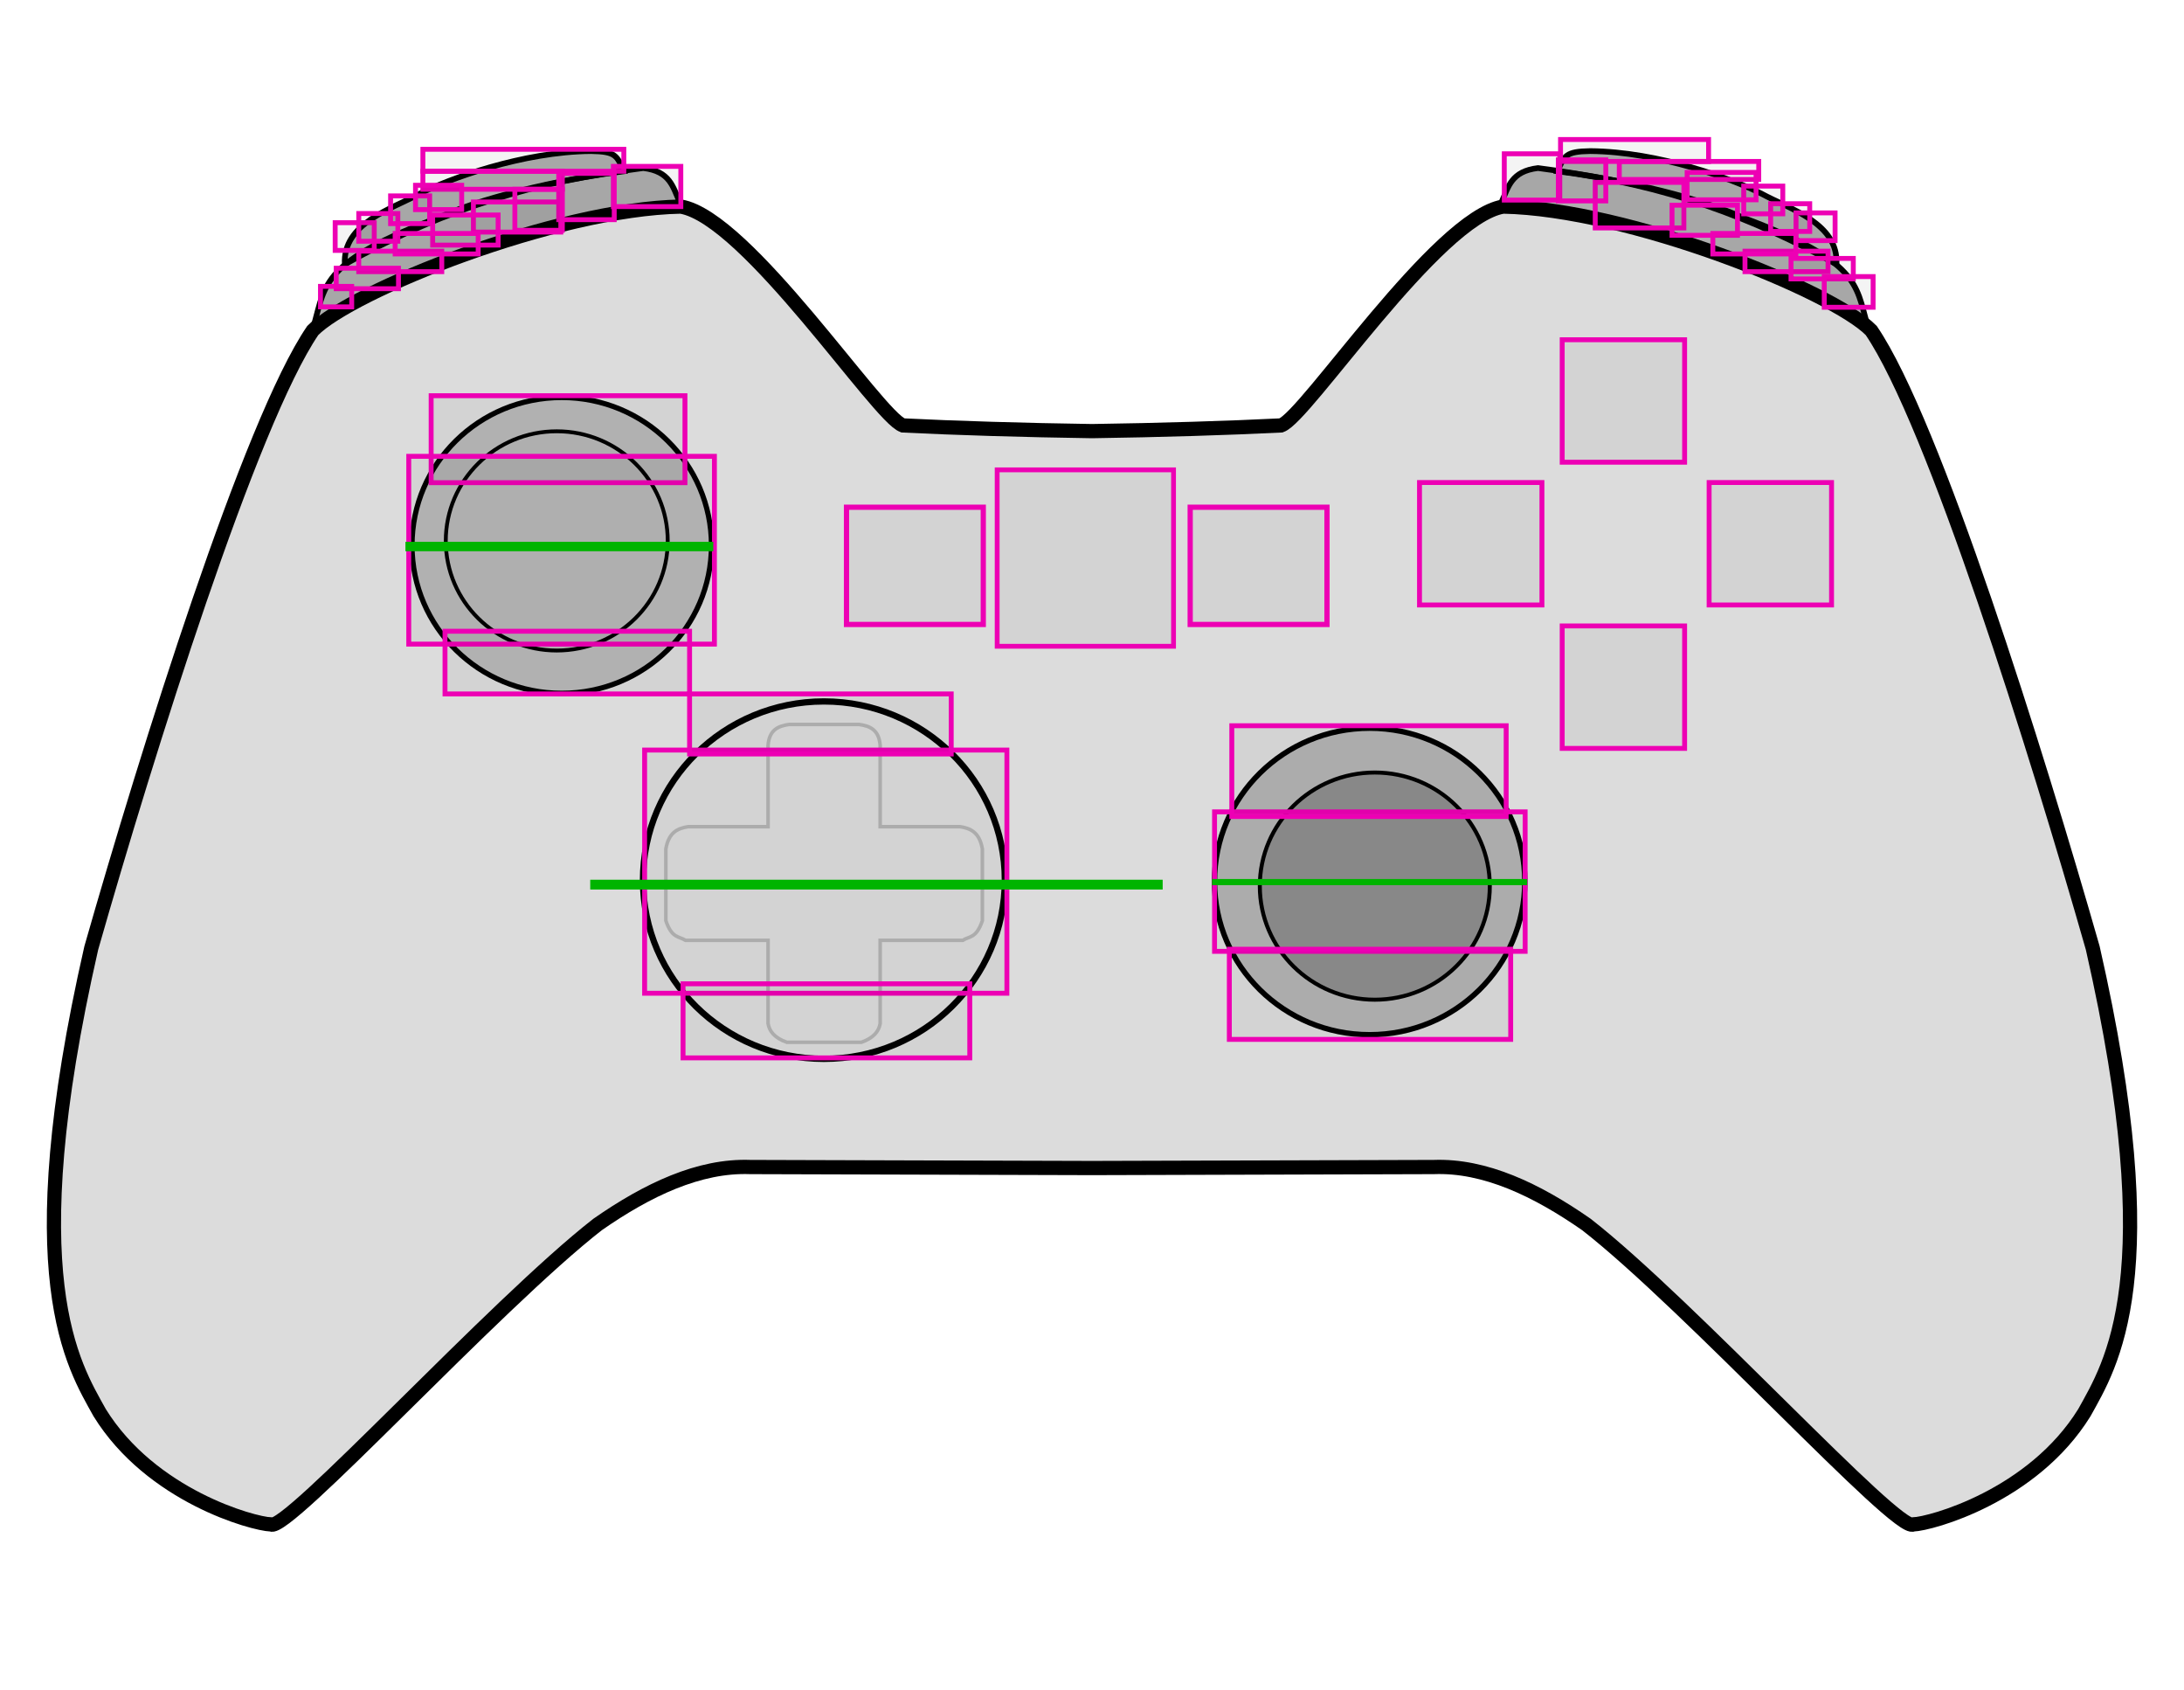
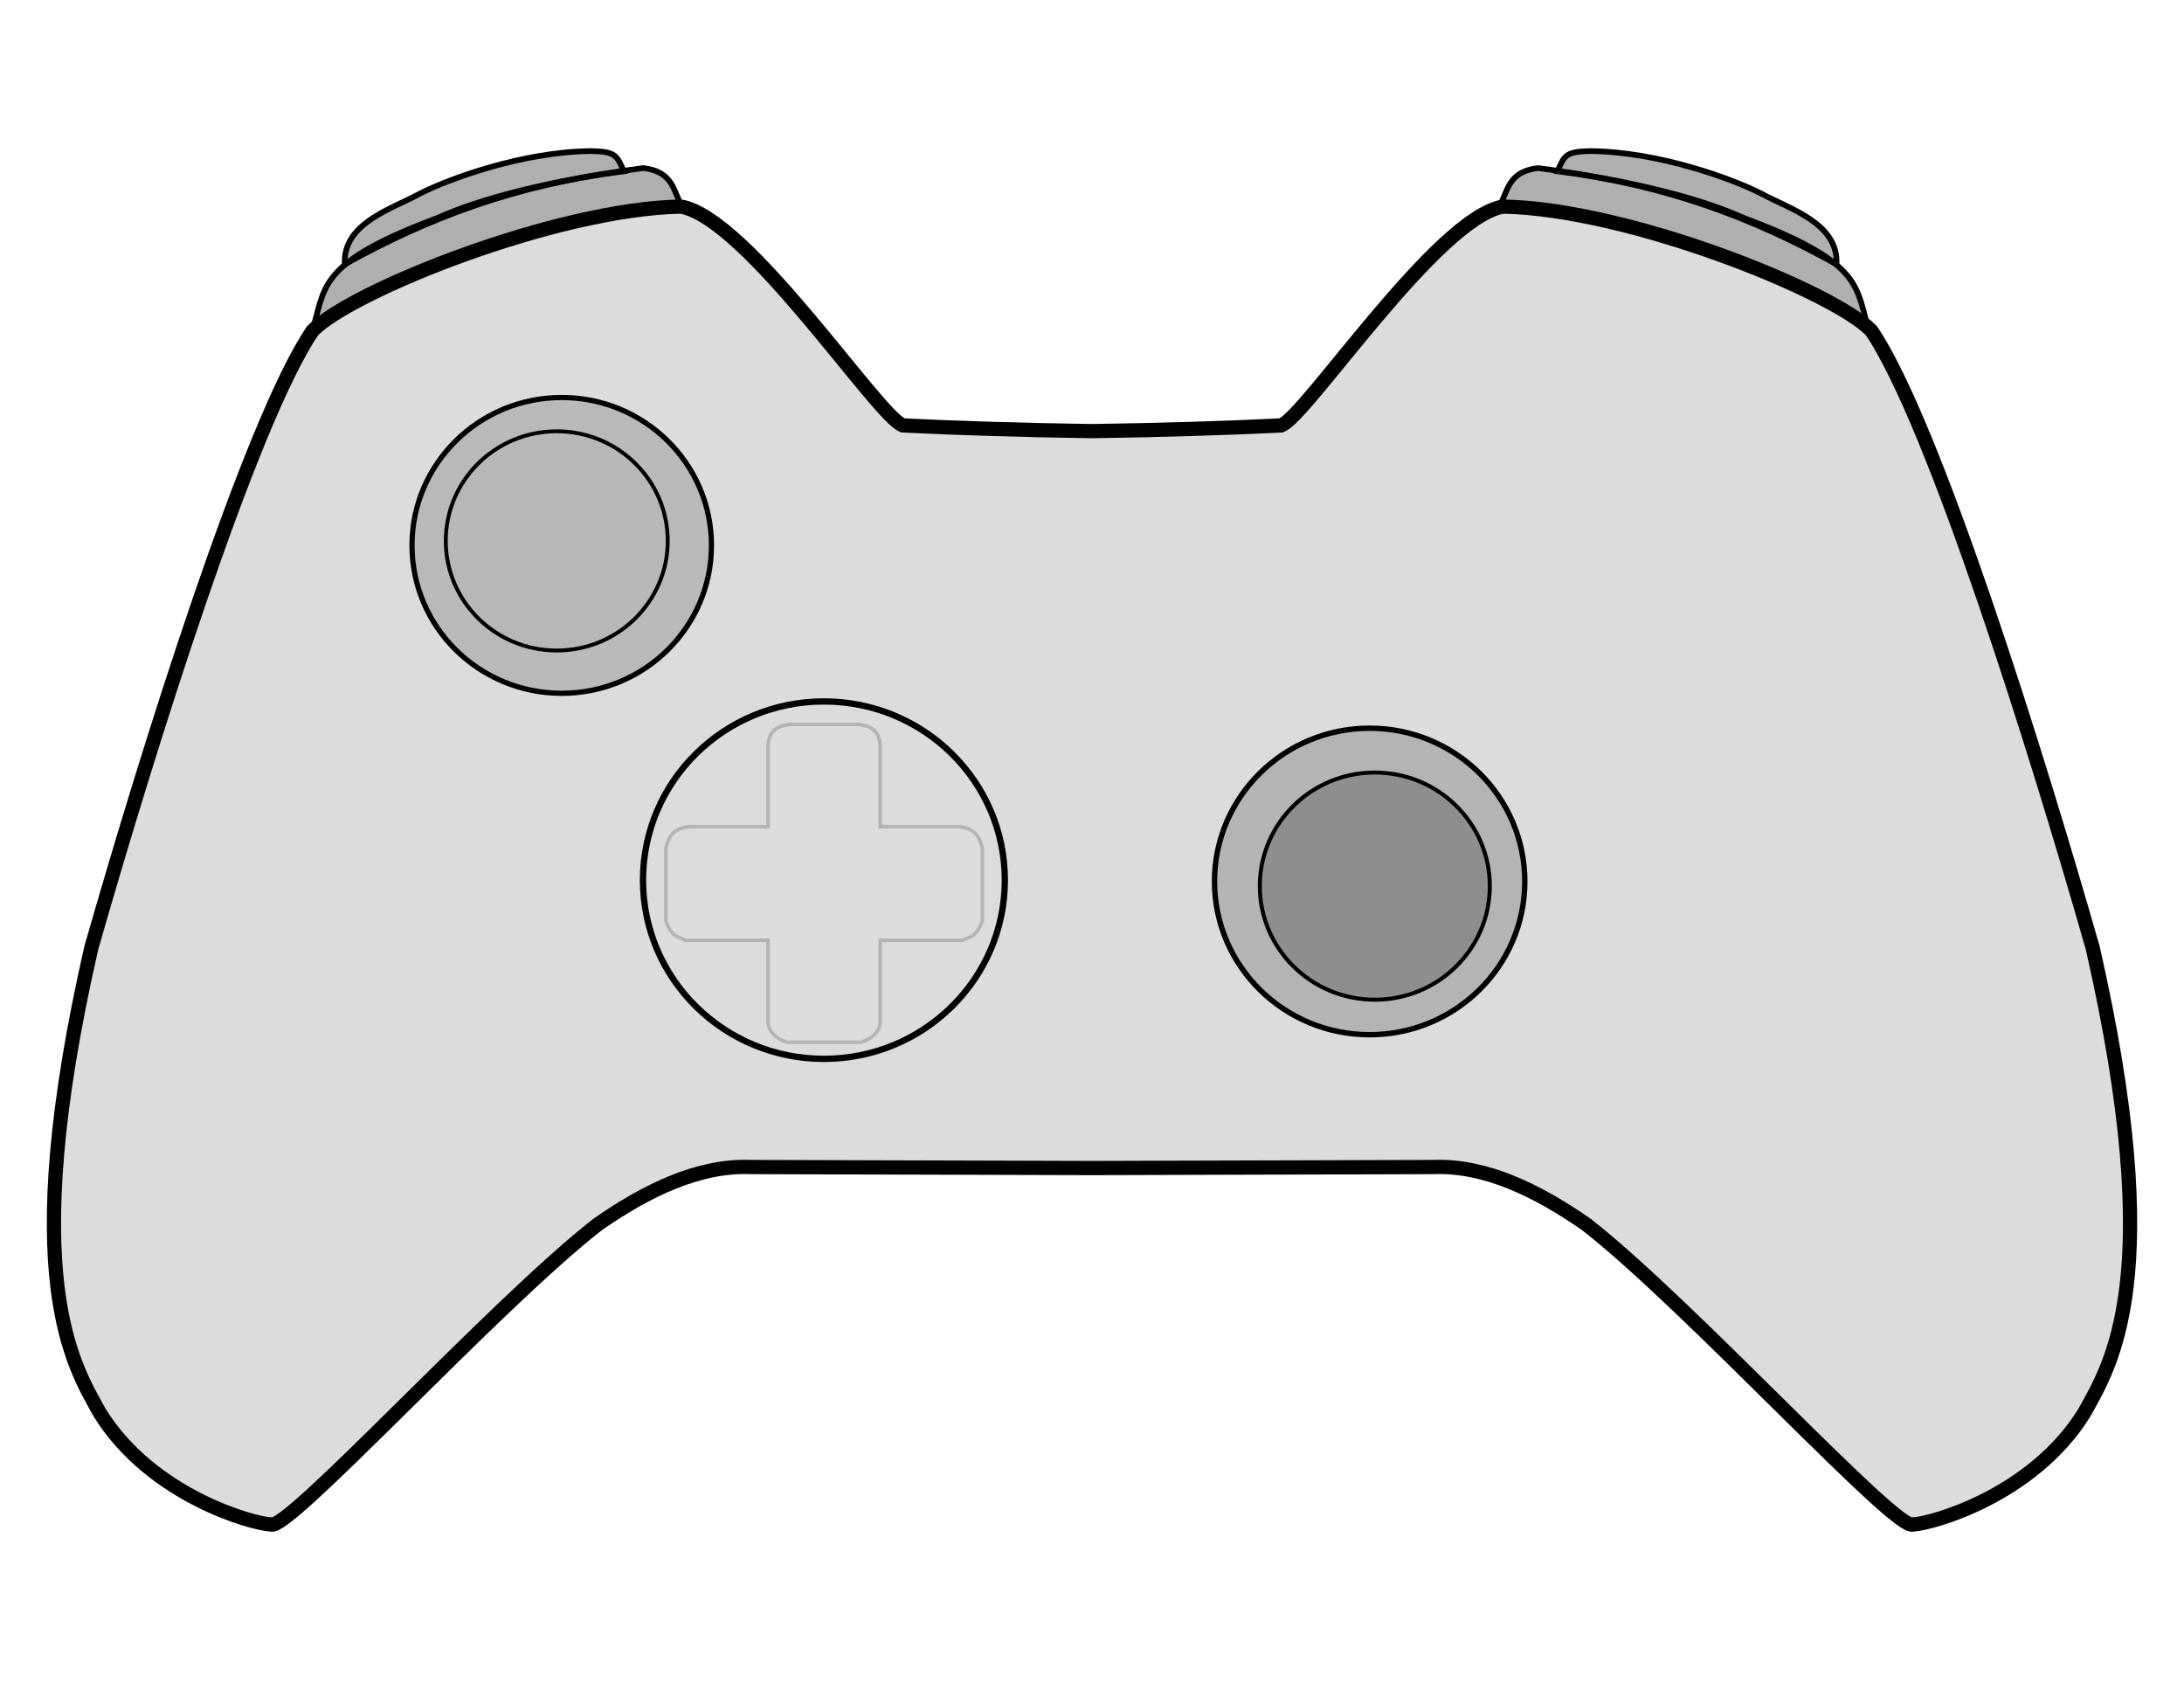
<svg xmlns="http://www.w3.org/2000/svg" width="446" height="345" viewBox="0 0 446 345" id="svg2" version="1.1">
  <defs id="defs4" />
  <g id="controller" style="display:inline">
    <path style="display:inline;fill:#000000;fill-opacity:0.137;fill-rule:evenodd;stroke:#000000;stroke-width:2.904;stroke-miterlimit:4;stroke-dasharray:none;stroke-opacity:1" d="M 139.032,42.175 C 113.416,42.652 71.763,59.414 63.87,67.475 51.108,86.203 30.057,153.56 18.642,193.525 c -15.379,67.408 -3.638,85.199 1.707,94.875 10.544,17.048 31.367,22.705 34.958,22.821 3.072,1.956 45.751,-44.892 66.729,-61.233 10.154,-7.074 20.724,-12.114 31.167,-11.731 l 69.797,0.206 69.8,-0.206 c 10.442,-0.383 21.01,4.657 31.164,11.731 20.978,16.341 63.659,63.189 66.731,61.233 3.591,-0.117 24.414,-5.774 34.958,-22.821 5.345,-9.676 17.086,-27.467 1.707,-94.875 C 415.943,153.56 394.892,86.203 382.13,67.475 374.237,59.414 332.584,42.652 306.968,42.175 c -13.544,2.263 -40.392,43.07 -45.334,44.656 -0.017,0.009 -0.05,0.017 -0.068,0.025 -10.428,0.526 -24.875,0.967 -38.568,1.16 -13.692,-0.193 -28.138,-0.634 -38.565,-1.16 -0.019,-0.009 -0.051,-0.017 -0.068,-0.025 -4.942,-1.586 -31.79,-42.393 -45.334,-44.656 z" id="path3628" />
    <path style="color:#000000;display:inline;overflow:visible;visibility:visible;opacity:1;fill:none;fill-opacity:0.603;fill-rule:evenodd;stroke:#000000;stroke-width:1.283;stroke-linecap:butt;stroke-linejoin:miter;stroke-miterlimit:4;stroke-dasharray:none;stroke-dashoffset:0;stroke-opacity:1;marker:none;enable-background:accumulate" d="m 131.305,179.689 a 36.948,36.486 0 0 1 36.948,-36.486 36.948,36.486 0 0 1 36.948,36.486 36.948,36.486 0 0 1 -36.948,36.486 36.948,36.486 0 0 1 -36.948,-36.486 z" id="path4168-1-3-9" />
    <path style="display:inline;fill:#000000;fill-opacity:0.314;fill-rule:evenodd;stroke:#000000;stroke-width:1.161;stroke-linecap:butt;stroke-linejoin:miter;stroke-miterlimit:4;stroke-dasharray:none;stroke-opacity:1" d="M 64.179,66.136 C 66.416,58.136 65.866,53.255 89.392,44.473 97.769,40.678 111.77,36.892 131.368,34.311 c 5.496,0.664 6.012,3.818 7.44,6.958 -26.901,4.048 -52.477,11.544 -74.629,24.868 z" id="LB" LT="path4420-4" />
    <path style="display:inline;fill:#000000;fill-opacity:0.314;fill-rule:evenodd;stroke:#000000;stroke-width:1.161;stroke-linecap:butt;stroke-linejoin:miter;stroke-miterlimit:4;stroke-dasharray:none;stroke-opacity:1" d="M 70.415,53.964 C 69.936,45.558 80.08,42.628 85.658,39.58 c 5.781,-2.991 21.056,-8.618 35.035,-8.734 5.143,0.075 5.273,0.976 6.701,4.115 -22.096,2.795 -40.114,9.596 -56.978,19.004 z" id="LEFT" />
    <path style="display:inline;fill:#000000;fill-opacity:0.314;fill-rule:evenodd;stroke:#000000;stroke-width:1.161;stroke-linecap:butt;stroke-linejoin:miter;stroke-miterlimit:4;stroke-dasharray:none;stroke-opacity:1" d="M 381.266,66.136 C 379.029,58.136 379.58,53.255 356.053,44.473 347.677,40.678 333.676,36.892 314.077,34.311 c -5.496,0.664 -6.012,3.818 -7.44,6.958 26.901,4.048 52.477,11.544 74.629,24.868 z" id="RB" LT="path4420-4" />
    <path style="display:inline;fill:#000000;fill-opacity:0.314;fill-rule:evenodd;stroke:#000000;stroke-width:1.161;stroke-linecap:butt;stroke-linejoin:miter;stroke-miterlimit:4;stroke-dasharray:none;stroke-opacity:1" d="m 375.031,53.964 c 0.479,-8.406 -9.665,-11.336 -15.243,-14.384 -5.781,-2.991 -21.056,-8.618 -35.035,-8.734 -5.143,0.075 -5.273,0.976 -6.701,4.115 22.096,2.795 40.114,9.596 56.978,19.004 z" id="RIGHT" />
    <g id="g4254" style="display:inline;fill:none" transform="matrix(1.451854,0,0,1.451854,-320.0595,-1029.045)">
      <g transform="translate(0,36)" id="g4317" style="fill:none">
        <path style="fill:none;fill-rule:evenodd;stroke:#000000;stroke-width:0.5;stroke-linecap:butt;stroke-linejoin:miter;stroke-miterlimit:4;stroke-dasharray:none;stroke-opacity:0.182" d="m 105.715,86.25 c -1.495,0.212 -2.784,0.737 -2.947,2.947 V 100.625 H 91.518 c -1.414,0.234 -2.707,0.732 -3.125,3.125 v 10.09 c 0.858,2.531 1.832,2.158 2.768,2.768 h 11.607 v 11.695 c 0.19,1.107 0.932,2.032 2.635,2.635 h 4.473 1.553 4.475 c 1.703,-0.603 2.443,-1.528 2.633,-2.635 v -11.695 h 11.607 c 0.935,-0.61 1.909,-0.237 2.768,-2.768 V 103.75 c -0.418,-2.393 -1.711,-2.891 -3.125,-3.125 h -11.25 V 89.197 C 118.372,86.987 117.085,86.462 115.59,86.25 h -4.875 -0.125 z" transform="translate(225.7124,688.4032)" id="path4730" />
        <path style="fill:none;fill-opacity:0.18;fill-rule:evenodd;stroke:none;stroke-width:0.5;stroke-linecap:butt;stroke-linejoin:miter;stroke-miterlimit:4;stroke-dasharray:none;stroke-opacity:1" d="m 331.46,774.653 c -1.495,0.212 -2.784,0.737 -2.947,2.947 v 11.428 l 7.884,8.125 7.884,-8.125 v -11.428 c -0.164,-2.21 -1.45,-2.735 -2.945,-2.947 h -4.875 -0.125 z" id="DPAD_UP" />
        <path style="fill:none;fill-opacity:0.18;fill-rule:evenodd;stroke:none;stroke-width:0.5;stroke-linecap:butt;stroke-linejoin:miter;stroke-miterlimit:4;stroke-dasharray:none;stroke-opacity:1" d="m 331.46,819.403 c -1.495,-0.212 -2.784,-0.737 -2.947,-2.947 v -11.428 l 7.884,-7.835 7.884,7.835 v 11.428 c -0.164,2.21 -1.45,2.735 -2.945,2.947 h -4.875 -0.125 z" id="DPAD_DOWN" />
        <path style="fill:none;fill-opacity:0.18;fill-rule:evenodd;stroke:none;stroke-width:0.5;stroke-linecap:butt;stroke-linejoin:miter;stroke-miterlimit:4;stroke-dasharray:none;stroke-opacity:1" d="m 314.247,792.083 c 0.212,-1.495 0.737,-2.784 2.947,-2.947 h 11.428 l 7.784,8.042 -7.784,7.726 h -11.428 c -2.21,-0.164 -2.735,-1.45 -2.947,-2.945 v -4.875 -0.125 z" id="DPAD_LEFT" />
        <path style="fill:none;fill-opacity:0.18;fill-rule:evenodd;stroke:none;stroke-width:0.5;stroke-linecap:butt;stroke-linejoin:miter;stroke-miterlimit:4;stroke-dasharray:none;stroke-opacity:1" d="m 358.444,792.083 c -0.212,-1.495 -0.737,-2.784 -2.947,-2.947 h -11.32 l -7.79,8.042 7.924,7.884 11.185,-0.158 c 2.21,-0.164 2.735,-1.45 2.947,-2.945 v -4.875 -0.125 z" id="DPAD_RIGHT" />
      </g>
    </g>
    <g id="g4359" transform="matrix(1.451854,0,0,1.451854,9.344869,-29.06923)">
      <path style="color:#000000;clip-rule:nonzero;display:inline;overflow:visible;visibility:visible;opacity:0;isolation:auto;mix-blend-mode:normal;color-interpolation:sRGB;color-interpolation-filters:linearRGB;solid-color:#000000;solid-opacity:1;fill:#5a5a5a;fill-opacity:1;fill-rule:evenodd;stroke:none;stroke-width:0.3;stroke-linecap:butt;stroke-linejoin:miter;stroke-miterlimit:4;stroke-dasharray:none;stroke-dashoffset:0;stroke-opacity:1;color-rendering:auto;image-rendering:auto;shape-rendering:auto;text-rendering:auto;enable-background:accumulate" d="M 67.444,92.285 H 51.059 V 84.189 l -7.812,14.15 7.812,12.256 v -7.086 h 16.385 z" id="MINUSHALF_X" />
      <path style="color:#000000;clip-rule:nonzero;display:inline;overflow:visible;visibility:visible;opacity:0;isolation:auto;mix-blend-mode:normal;color-interpolation:sRGB;color-interpolation-filters:linearRGB;solid-color:#000000;solid-opacity:1;fill:#5a5a5a;fill-opacity:1;fill-rule:evenodd;stroke:none;stroke-width:0.3;stroke-linecap:butt;stroke-linejoin:miter;stroke-miterlimit:4;stroke-dasharray:none;stroke-dashoffset:0;stroke-opacity:1;color-rendering:auto;image-rendering:auto;shape-rendering:auto;text-rendering:auto;enable-background:accumulate" d="m 67.447,104.181 v 14.708 h -8.096 l 14.15,7.812 12.256,-7.812 H 78.672 v -14.708 z" id="PLUSHALF_Y" />
      <path style="color:#000000;clip-rule:nonzero;display:inline;overflow:visible;visibility:visible;opacity:0;isolation:auto;mix-blend-mode:normal;color-interpolation:sRGB;color-interpolation-filters:linearRGB;solid-color:#000000;solid-opacity:1;fill:#5a5a5a;fill-opacity:1;fill-rule:evenodd;stroke:none;stroke-width:0.3;stroke-linecap:butt;stroke-linejoin:miter;stroke-miterlimit:4;stroke-dasharray:none;stroke-dashoffset:0;stroke-opacity:1;color-rendering:auto;image-rendering:auto;shape-rendering:auto;text-rendering:auto;enable-background:accumulate" d="m 73.502,68.084 -14.15,7.812 h 8.096 V 91.741 H 78.672 V 75.896 h 7.086 z" id="MINUSHALF_Y" />
      <path id="PLUSHALF_X" d="M 101.863,98.34 94.051,84.189 v 8.096 H 78.826 v 11.225 h 15.224 v 7.086 z" style="color:#000000;clip-rule:nonzero;display:inline;overflow:visible;visibility:visible;opacity:0;isolation:auto;mix-blend-mode:normal;color-interpolation:sRGB;color-interpolation-filters:linearRGB;solid-color:#000000;solid-opacity:1;fill:#5a5a5a;fill-opacity:1;fill-rule:evenodd;stroke:none;stroke-width:0.3;stroke-linecap:butt;stroke-linejoin:miter;stroke-miterlimit:4;stroke-dasharray:none;stroke-dashoffset:0;stroke-opacity:1;color-rendering:auto;image-rendering:auto;shape-rendering:auto;text-rendering:auto;enable-background:accumulate" />
    </g>
    <g transform="matrix(1.451854,0,0,1.451854,174.1471,38.32714)" style="display:inline;opacity:1;fill:#45848a;fill-opacity:1" id="g4359-7">
      <path style="color:#000000;clip-rule:nonzero;display:inline;overflow:visible;visibility:visible;opacity:0;isolation:auto;mix-blend-mode:normal;color-interpolation:sRGB;color-interpolation-filters:linearRGB;solid-color:#000000;solid-opacity:1;fill:#45848a;fill-opacity:1;fill-rule:evenodd;stroke:none;stroke-width:0.3;stroke-linecap:butt;stroke-linejoin:miter;stroke-miterlimit:4;stroke-dasharray:none;stroke-dashoffset:0;stroke-opacity:1;color-rendering:auto;image-rendering:auto;shape-rendering:auto;text-rendering:auto;enable-background:accumulate" d="M 67.444,92.285 H 51.059 V 84.189 l -7.812,14.15 7.812,12.256 v -7.086 h 16.385 z" id="MINUSHALF_RX" />
      <path style="color:#000000;clip-rule:nonzero;display:inline;overflow:visible;visibility:visible;opacity:0;isolation:auto;mix-blend-mode:normal;color-interpolation:sRGB;color-interpolation-filters:linearRGB;solid-color:#000000;solid-opacity:1;fill:#45848a;fill-opacity:1;fill-rule:evenodd;stroke:none;stroke-width:0.3;stroke-linecap:butt;stroke-linejoin:miter;stroke-miterlimit:4;stroke-dasharray:none;stroke-dashoffset:0;stroke-opacity:1;color-rendering:auto;image-rendering:auto;shape-rendering:auto;text-rendering:auto;enable-background:accumulate" d="m 67.447,104.181 v 14.708 h -8.096 l 14.15,7.812 12.256,-7.812 H 78.672 v -14.708 z" id="PLUSHALF_RY" />
      <path style="color:#000000;clip-rule:nonzero;display:inline;overflow:visible;visibility:visible;opacity:0;isolation:auto;mix-blend-mode:normal;color-interpolation:sRGB;color-interpolation-filters:linearRGB;solid-color:#000000;solid-opacity:1;fill:#45848a;fill-opacity:1;fill-rule:evenodd;stroke:none;stroke-width:0.3;stroke-linecap:butt;stroke-linejoin:miter;stroke-miterlimit:4;stroke-dasharray:none;stroke-dashoffset:0;stroke-opacity:1;color-rendering:auto;image-rendering:auto;shape-rendering:auto;text-rendering:auto;enable-background:accumulate" d="m 73.502,68.084 -14.15,7.812 h 8.096 V 91.741 H 78.672 V 75.896 h 7.086 z" id="MINUSHALF_RY" />
      <path id="PLUSHALF_RX" d="M 101.863,98.34 94.051,84.189 v 8.096 H 78.826 v 11.225 h 15.224 v 7.086 z" style="color:#000000;clip-rule:nonzero;display:inline;overflow:visible;visibility:visible;opacity:0;isolation:auto;mix-blend-mode:normal;color-interpolation:sRGB;color-interpolation-filters:linearRGB;solid-color:#000000;solid-opacity:1;fill:#45848a;fill-opacity:1;fill-rule:evenodd;stroke:none;stroke-width:0.3;stroke-linecap:butt;stroke-linejoin:miter;stroke-miterlimit:4;stroke-dasharray:none;stroke-dashoffset:0;stroke-opacity:1;color-rendering:auto;image-rendering:auto;shape-rendering:auto;text-rendering:auto;enable-background:accumulate" />
    </g>
  </g>
  <g id="layer3" style="display:inline">
    <g style="display:inline" id="THUMBL" transform="matrix(0.8564664,0,0,0.8564664,-225.5001,-504.4071)">
      <path id="path4168-1" d="m 432.93,718.948 a 35.702,35.255 0 0 1 -35.702,35.255 35.702,35.255 0 0 1 -35.702,-35.255 35.702,35.255 0 0 1 35.702,-35.255 35.702,35.255 0 0 1 35.702,35.255 z" style="color:#000000;display:inline;overflow:visible;visibility:visible;opacity:1;fill:#000000;fill-opacity:0.163;fill-rule:evenodd;stroke:#000000;stroke-width:1.24;stroke-linecap:butt;stroke-linejoin:miter;stroke-miterlimit:4;stroke-dasharray:none;stroke-dashoffset:0;stroke-opacity:1;marker:none;enable-background:accumulate" />
      <ellipse ry="26.13" rx="26.461" cy="717.876" cx="396.041" id="path4168-1-2" style="color:#000000;display:inline;overflow:visible;visibility:visible;opacity:1;fill:#000000;fill-opacity:0.015;fill-rule:evenodd;stroke:#000000;stroke-width:0.919;stroke-linecap:butt;stroke-linejoin:miter;stroke-miterlimit:4;stroke-dasharray:none;stroke-dashoffset:0;stroke-opacity:1;marker:none;enable-background:accumulate" />
    </g>
    <g style="display:inline" id="THUMBR" transform="matrix(-0.887477,0,0,-0.887477,632.2306,818.0052)">
      <path id="path4168-1-3" d="m 432.93,718.948 a 35.702,35.255 0 0 1 -35.702,35.255 35.702,35.255 0 0 1 -35.702,-35.255 35.702,35.255 0 0 1 35.702,-35.255 35.702,35.255 0 0 1 35.702,35.255 z" style="color:#000000;display:inline;overflow:visible;visibility:visible;opacity:1;fill:#000000;fill-opacity:0.182;fill-rule:evenodd;stroke:#000000;stroke-width:1.24;stroke-linecap:butt;stroke-linejoin:miter;stroke-miterlimit:4;stroke-dasharray:none;stroke-dashoffset:0;stroke-opacity:1;marker:none;enable-background:accumulate" />
      <ellipse ry="26.13" rx="26.461" cy="717.876" cx="396.041" id="path4168-1-2-4" style="color:#000000;display:inline;overflow:visible;visibility:visible;opacity:1;fill:#000000;fill-opacity:0.212;fill-rule:evenodd;stroke:#000000;stroke-width:0.919;stroke-linecap:butt;stroke-linejoin:miter;stroke-miterlimit:4;stroke-dasharray:none;stroke-dashoffset:0;stroke-opacity:1;marker:none;enable-background:accumulate" />
    </g>
  </g>
-   <g id="layer2" style="display:inline">
+   <g id="layer2" style="display:none">
    <rect style="color:#000000;display:inline;overflow:visible;visibility:visible;opacity:1;fill:#00000a;fill-opacity:0.043;fill-rule:evenodd;stroke:#ed00b4;stroke-width:1.067;stroke-linecap:butt;stroke-linejoin:miter;stroke-miterlimit:4;stroke-dasharray:none;stroke-dashoffset:0;stroke-opacity:1;marker:none;enable-background:accumulate" id="AREA_BACK" width="27.933" height="23.933" x="172.864" y="103.554" ry="0" />
    <rect style="color:#000000;display:inline;overflow:visible;visibility:visible;opacity:1;fill:#00000a;fill-opacity:0.043;fill-rule:evenodd;stroke:#ed00b4;stroke-width:1.067;stroke-linecap:butt;stroke-linejoin:miter;stroke-miterlimit:4;stroke-dasharray:none;stroke-dashoffset:0;stroke-opacity:1;marker:none;enable-background:accumulate" id="AREA_START" width="27.933" height="23.933" x="243.051" y="103.554" ry="0" />
    <rect style="color:#000000;display:inline;overflow:visible;visibility:visible;opacity:1;fill:#00000a;fill-opacity:0.043;fill-rule:evenodd;stroke:#ed00b4;stroke-width:0.983;stroke-linecap:butt;stroke-linejoin:miter;stroke-miterlimit:4;stroke-dasharray:none;stroke-dashoffset:0;stroke-opacity:1;marker:none;enable-background:accumulate" id="AREA_C" width="36.017" height="36.017" x="203.633" y="95.924" ry="0" />
    <g style="display:inline;fill:#00000a;fill-opacity:0.043" id="g4481" transform="translate(-226.6801,-478.2488)">
      <rect ry="0" y="513.209" x="313.036" height="3.68" width="28.478" id="AREA_LTRIG_1" style="color:#000000;display:inline;overflow:visible;visibility:visible;opacity:1;fill:#00000a;fill-opacity:0.043;fill-rule:evenodd;stroke:#ed00b4;stroke-width:1;stroke-linecap:butt;stroke-linejoin:miter;stroke-miterlimit:4;stroke-dasharray:none;stroke-dashoffset:0;stroke-opacity:1;marker:none;enable-background:accumulate" />
      <rect ry="0" y="508.73" x="313.036" height="4.479" width="41.038" id="AREA_LTRIG_2" style="color:#000000;display:inline;overflow:visible;visibility:visible;opacity:1;fill:#00000a;fill-opacity:0.043;fill-rule:evenodd;stroke:#ed00b4;stroke-width:1;stroke-linecap:butt;stroke-linejoin:miter;stroke-miterlimit:4;stroke-dasharray:none;stroke-dashoffset:0;stroke-opacity:1;marker:none;enable-background:accumulate" />
      <rect ry="0" y="523.712" x="295.126" height="5.66" width="7.978" id="AREA_LTRIG_5" style="color:#000000;display:inline;overflow:visible;visibility:visible;opacity:1;fill:#00000a;fill-opacity:0.043;fill-rule:evenodd;stroke:#ed00b4;stroke-width:1;stroke-linecap:butt;stroke-linejoin:miter;stroke-miterlimit:4;stroke-dasharray:none;stroke-dashoffset:0;stroke-opacity:1;marker:none;enable-background:accumulate" />
      <rect ry="0" y="521.837" x="299.947" height="5.66" width="7.978" id="AREA_LTRIG_6" style="color:#000000;display:inline;overflow:visible;visibility:visible;opacity:1;fill:#00000a;fill-opacity:0.043;fill-rule:evenodd;stroke:#ed00b4;stroke-width:1;stroke-linecap:butt;stroke-linejoin:miter;stroke-miterlimit:4;stroke-dasharray:none;stroke-dashoffset:0;stroke-opacity:1;marker:none;enable-background:accumulate" />
      <rect ry="0" y="518.242" x="306.443" height="5.66" width="7.978" id="AREA_LTRIG_3" style="color:#000000;display:inline;overflow:visible;visibility:visible;opacity:1;fill:#00000a;fill-opacity:0.043;fill-rule:evenodd;stroke:#ed00b4;stroke-width:1;stroke-linecap:butt;stroke-linejoin:miter;stroke-miterlimit:4;stroke-dasharray:none;stroke-dashoffset:0;stroke-opacity:1;marker:none;enable-background:accumulate" />
      <rect ry="0" y="516.074" x="311.532" height="4.966" width="9.43" id="AREA_LTRIG_4" style="color:#000000;display:inline;overflow:visible;visibility:visible;opacity:1;fill:#00000a;fill-opacity:0.043;fill-rule:evenodd;stroke:#ed00b4;stroke-width:1;stroke-linecap:butt;stroke-linejoin:miter;stroke-miterlimit:4;stroke-dasharray:none;stroke-dashoffset:0;stroke-opacity:1;marker:none;enable-background:accumulate" />
    </g>
    <g style="display:inline;fill:#00000a;fill-opacity:0.043" transform="translate(-214.9777,-514.3636)" id="g4385">
      <rect ry="0" y="565.641" x="288.236" height="4.183" width="16.957" id="AREA_LB_4-1" style="color:#000000;display:inline;overflow:visible;visibility:visible;opacity:1;fill:#00000a;fill-opacity:0.043;fill-rule:evenodd;stroke:#ed00b4;stroke-width:1;stroke-linecap:butt;stroke-linejoin:miter;stroke-miterlimit:4;stroke-dasharray:none;stroke-dashoffset:0;stroke-opacity:1;marker:none;enable-background:accumulate" />
      <rect ry="0" y="548.331" x="340.241" height="8.208" width="13.769" id="AREA_LB_1" style="color:#000000;display:inline;overflow:visible;visibility:visible;opacity:1;fill:#00000a;fill-opacity:0.043;fill-rule:evenodd;stroke:#ed00b4;stroke-width:1;stroke-linecap:butt;stroke-linejoin:miter;stroke-miterlimit:4;stroke-dasharray:none;stroke-dashoffset:0;stroke-opacity:1;marker:none;enable-background:accumulate" />
      <rect ry="0" y="549.76" x="329.08" height="9.451" width="11.332" id="AREA_LB_2" style="color:#000000;display:inline;overflow:visible;visibility:visible;opacity:1;fill:#00000a;fill-opacity:0.043;fill-rule:evenodd;stroke:#ed00b4;stroke-width:1;stroke-linecap:butt;stroke-linejoin:miter;stroke-miterlimit:4;stroke-dasharray:none;stroke-dashoffset:0;stroke-opacity:1;marker:none;enable-background:accumulate" />
      <rect ry="0" y="555.597" x="311.653" height="6.147" width="17.85" id="AREA_LB_3" style="color:#000000;display:inline;overflow:visible;visibility:visible;opacity:1;fill:#00000a;fill-opacity:0.043;fill-rule:evenodd;stroke:#ed00b4;stroke-width:1;stroke-linecap:butt;stroke-linejoin:miter;stroke-miterlimit:4;stroke-dasharray:none;stroke-dashoffset:0;stroke-opacity:1;marker:none;enable-background:accumulate" />
      <rect ry="0" y="558.257" x="303.335" height="6.147" width="13.368" id="AREA_LB_5" style="color:#000000;display:inline;overflow:visible;visibility:visible;opacity:1;fill:#00000a;fill-opacity:0.043;fill-rule:evenodd;stroke:#ed00b4;stroke-width:1;stroke-linecap:butt;stroke-linejoin:miter;stroke-miterlimit:4;stroke-dasharray:none;stroke-dashoffset:0;stroke-opacity:1;marker:none;enable-background:accumulate" />
      <rect ry="0" y="569.123" x="283.637" height="4.183" width="12.716" id="AREA_LB_6" style="color:#000000;display:inline;overflow:visible;visibility:visible;opacity:1;fill:#00000a;fill-opacity:0.043;fill-rule:evenodd;stroke:#ed00b4;stroke-width:1;stroke-linecap:butt;stroke-linejoin:miter;stroke-miterlimit:4;stroke-dasharray:none;stroke-dashoffset:0;stroke-opacity:1;marker:none;enable-background:accumulate" />
      <rect ry="0" y="572.828" x="280.423" height="4.183" width="6.377" id="AREA_LB_7" style="color:#000000;display:inline;overflow:visible;visibility:visible;opacity:1;fill:#00000a;fill-opacity:0.043;fill-rule:evenodd;stroke:#ed00b4;stroke-width:1;stroke-linecap:butt;stroke-linejoin:miter;stroke-miterlimit:4;stroke-dasharray:none;stroke-dashoffset:0;stroke-opacity:1;marker:none;enable-background:accumulate" />
      <rect ry="0" y="553.004" x="320.121" height="8.377" width="9.691" id="AREA_LB_8" style="color:#000000;display:inline;overflow:visible;visibility:visible;opacity:1;fill:#00000a;fill-opacity:0.043;fill-rule:evenodd;stroke:#ed00b4;stroke-width:1;stroke-linecap:butt;stroke-linejoin:miter;stroke-miterlimit:4;stroke-dasharray:none;stroke-dashoffset:0;stroke-opacity:1;marker:none;enable-background:accumulate" />
      <rect ry="0" y="562.026" x="295.671" height="4.183" width="16.957" id="AREA_LB_4" style="color:#000000;display:inline;overflow:visible;visibility:visible;opacity:1;fill:#00000a;fill-opacity:0.043;fill-rule:evenodd;stroke:#ed00b4;stroke-width:1;stroke-linecap:butt;stroke-linejoin:miter;stroke-miterlimit:4;stroke-dasharray:none;stroke-dashoffset:0;stroke-opacity:1;marker:none;enable-background:accumulate" />
    </g>
    <g transform="translate(79.03223,75.10227)" style="display:inline;fill:#00000a;fill-opacity:0.043" id="g4321">
      <rect ry="0" y="78.03" x="52.607" height="49.646" width="73.98" id="AREA_LPAD_1" style="color:#000000;display:inline;overflow:visible;visibility:visible;opacity:1;fill:#00000a;fill-opacity:0.043;fill-rule:evenodd;stroke:#ed00b4;stroke-width:1;stroke-linecap:butt;stroke-linejoin:miter;stroke-miterlimit:4;stroke-dasharray:none;stroke-dashoffset:0;stroke-opacity:1;marker:none;enable-background:accumulate" />
      <rect ry="0" y="66.569" x="61.787" height="12.258" width="53.431" id="AREA_LPAD_2" style="color:#000000;display:inline;overflow:visible;visibility:visible;opacity:1;fill:#00000a;fill-opacity:0.043;fill-rule:evenodd;stroke:#ed00b4;stroke-width:1;stroke-linecap:butt;stroke-linejoin:miter;stroke-miterlimit:4;stroke-dasharray:none;stroke-dashoffset:0;stroke-opacity:1;marker:none;enable-background:accumulate" />
      <rect ry="0" y="125.747" x="60.452" height="15.124" width="58.555" id="AREA_LPAD_3" style="color:#000000;display:inline;overflow:visible;visibility:visible;opacity:1;fill:#00000a;fill-opacity:0.043;fill-rule:evenodd;stroke:#ed00b4;stroke-width:1;stroke-linecap:butt;stroke-linejoin:miter;stroke-miterlimit:4;stroke-dasharray:none;stroke-dashoffset:0;stroke-opacity:1;marker:none;enable-background:accumulate" />
      <rect style="color:#000000;display:inline;overflow:visible;visibility:visible;opacity:1;fill:#00000a;fill-opacity:0.043;fill-rule:evenodd;stroke:#00b400;stroke-width:1;stroke-linecap:butt;stroke-linejoin:miter;stroke-miterlimit:4;stroke-dasharray:none;stroke-dashoffset:0;stroke-opacity:1;marker:none;enable-background:accumulate" id="AREA_LPADTEST" width="115.902" height="1" x="42" y="105" ry="0" />
    </g>
    <g style="display:inline;fill:#00000a;fill-opacity:0.043" id="g4321-8" transform="translate(201.4532,100.8762)">
      <rect ry="0" y="64.87" x="46.571" height="28.478" width="63.429" id="AREA_RPAD_1" style="color:#000000;display:inline;overflow:visible;visibility:visible;opacity:1;fill:#00000a;fill-opacity:0.043;fill-rule:evenodd;stroke:#ed00b4;stroke-width:1;stroke-linecap:butt;stroke-linejoin:miter;stroke-miterlimit:4;stroke-dasharray:none;stroke-dashoffset:0;stroke-opacity:1;marker:none;enable-background:accumulate" />
      <rect ry="0" y="47.288" x="50.097" height="18.533" width="56.029" id="AREA_RPAD_2" style="color:#000000;display:inline;overflow:visible;visibility:visible;opacity:1;fill:#00000a;fill-opacity:0.043;fill-rule:evenodd;stroke:#ed00b4;stroke-width:1;stroke-linecap:butt;stroke-linejoin:miter;stroke-miterlimit:4;stroke-dasharray:none;stroke-dashoffset:0;stroke-opacity:1;marker:none;enable-background:accumulate" />
      <rect ry="0" y="92.917" x="49.592" height="18.406" width="57.458" id="AREA_RPAD_3" style="color:#000000;display:inline;overflow:visible;visibility:visible;opacity:1;fill:#00000a;fill-opacity:0.043;fill-rule:evenodd;stroke:#ed00b4;stroke-width:1;stroke-linecap:butt;stroke-linejoin:miter;stroke-miterlimit:4;stroke-dasharray:none;stroke-dashoffset:0;stroke-opacity:1;marker:none;enable-background:accumulate" />
      <rect style="color:#000000;display:inline;overflow:visible;visibility:visible;opacity:1;fill:#00000a;fill-opacity:0.043;fill-rule:evenodd;stroke:#00b400;stroke-width:1;stroke-linecap:butt;stroke-linejoin:miter;stroke-miterlimit:4;stroke-dasharray:none;stroke-dashoffset:0;stroke-opacity:1;marker:none;enable-background:accumulate" id="AREA_RPADTEST" width="63.353" height="0.253" x="46.562" y="79.079" ry="0" />
    </g>
    <g transform="translate(-57.2653,-62.96045)" style="display:inline;fill:#00000a;fill-opacity:0.043" id="g4464">
      <rect ry="0" y="143.749" x="145.31" height="17.755" width="51.833" id="AREA_STICK_4" style="color:#000000;display:inline;overflow:visible;visibility:visible;opacity:1;fill:#00000a;fill-opacity:0.043;fill-rule:evenodd;stroke:#ed00b4;stroke-width:1;stroke-linecap:butt;stroke-linejoin:miter;stroke-miterlimit:4;stroke-dasharray:none;stroke-dashoffset:0;stroke-opacity:1;marker:none;enable-background:accumulate" />
      <rect ry="0" y="156.122" x="140.74" height="38.338" width="62.418" id="AREA_STICK_5" style="color:#000000;display:inline;overflow:visible;visibility:visible;opacity:1;fill:#00000a;fill-opacity:0.043;fill-rule:evenodd;stroke:#ed00b4;stroke-width:1;stroke-linecap:butt;stroke-linejoin:miter;stroke-miterlimit:4;stroke-dasharray:none;stroke-dashoffset:0;stroke-opacity:1;marker:none;enable-background:accumulate" />
      <rect ry="0" y="191.832" x="148.142" height="12.8" width="49.943" id="AREA_STICK_6" style="color:#000000;display:inline;overflow:visible;visibility:visible;opacity:1;fill:#00000a;fill-opacity:0.043;fill-rule:evenodd;stroke:#ed00b4;stroke-width:1;stroke-linecap:butt;stroke-linejoin:miter;stroke-miterlimit:4;stroke-dasharray:none;stroke-dashoffset:0;stroke-opacity:1;marker:none;enable-background:accumulate" />
      <rect style="color:#000000;display:inline;overflow:visible;visibility:visible;opacity:1;fill:#00000a;fill-opacity:0.043;fill-rule:evenodd;stroke:#00b400;stroke-width:1;stroke-linecap:butt;stroke-linejoin:miter;stroke-miterlimit:4;stroke-dasharray:none;stroke-dashoffset:0;stroke-opacity:1;marker:none;enable-background:accumulate" id="AREA_STICKTEST" width="61.858" height="0.923" x="140.562" y="174.077" ry="0" />
    </g>
    <rect style="color:#000000;display:inline;overflow:visible;visibility:visible;opacity:1;fill:#00000a;fill-opacity:0.043;fill-rule:evenodd;stroke:#ed00b4;stroke-width:1;stroke-linecap:butt;stroke-linejoin:miter;stroke-miterlimit:4;stroke-dasharray:none;stroke-dashoffset:0;stroke-opacity:1;marker:none;enable-background:accumulate" id="AREA_X" width="25" height="25" x="289.881" y="98.511" ry="0" />
    <rect style="color:#000000;display:inline;overflow:visible;visibility:visible;opacity:1;fill:#00000a;fill-opacity:0.043;fill-rule:evenodd;stroke:#ed00b4;stroke-width:1;stroke-linecap:butt;stroke-linejoin:miter;stroke-miterlimit:4;stroke-dasharray:none;stroke-dashoffset:0;stroke-opacity:1;marker:none;enable-background:accumulate" id="AREA_Y" width="25" height="25" x="319.018" y="69.363" ry="0" />
    <rect style="color:#000000;display:inline;overflow:visible;visibility:visible;opacity:1;fill:#00000a;fill-opacity:0.043;fill-rule:evenodd;stroke:#ed00b4;stroke-width:1;stroke-linecap:butt;stroke-linejoin:miter;stroke-miterlimit:4;stroke-dasharray:none;stroke-dashoffset:0;stroke-opacity:1;marker:none;enable-background:accumulate" id="AREA_B" width="25" height="25" x="349.024" y="98.511" ry="0" />
    <rect style="color:#000000;display:inline;overflow:visible;visibility:visible;opacity:1;fill:#00000a;fill-opacity:0.043;fill-rule:evenodd;stroke:#ed00b4;stroke-width:1;stroke-linecap:butt;stroke-linejoin:miter;stroke-miterlimit:4;stroke-dasharray:none;stroke-dashoffset:0;stroke-opacity:1;marker:none;enable-background:accumulate" id="AREA_A" width="25" height="25" x="319.018" y="127.791" ry="0" />
    <g style="display:inline;fill:#00000a;fill-opacity:0.043" id="g4489" transform="translate(22.84249,-480.2488)">
      <rect ry="0" y="513.209" x="307.837" height="3.68" width="28.478" id="AREA_RTRIG_1" style="color:#000000;display:inline;overflow:visible;visibility:visible;opacity:1;fill:#00000a;fill-opacity:0.043;fill-rule:evenodd;stroke:#ed00b4;stroke-width:1;stroke-linecap:butt;stroke-linejoin:miter;stroke-miterlimit:4;stroke-dasharray:none;stroke-dashoffset:0;stroke-opacity:1;marker:none;enable-background:accumulate" />
      <rect ry="0" y="508.73" x="295.837" height="4.479" width="30.234" id="AREA_RTRIG_2" style="color:#000000;display:inline;overflow:visible;visibility:visible;opacity:1;fill:#00000a;fill-opacity:0.043;fill-rule:evenodd;stroke:#ed00b4;stroke-width:1;stroke-linecap:butt;stroke-linejoin:miter;stroke-miterlimit:4;stroke-dasharray:none;stroke-dashoffset:0;stroke-opacity:1;marker:none;enable-background:accumulate" />
      <rect ry="0" y="523.712" x="343.927" height="5.66" width="7.978" id="AREA_RTRIG_3" style="color:#000000;display:inline;overflow:visible;visibility:visible;opacity:1;fill:#00000a;fill-opacity:0.043;fill-rule:evenodd;stroke:#ed00b4;stroke-width:1;stroke-linecap:butt;stroke-linejoin:miter;stroke-miterlimit:4;stroke-dasharray:none;stroke-dashoffset:0;stroke-opacity:1;marker:none;enable-background:accumulate" />
      <rect ry="0" y="521.837" x="338.748" height="5.66" width="7.978" id="AREA_RTRIG_4" style="color:#000000;display:inline;overflow:visible;visibility:visible;opacity:1;fill:#00000a;fill-opacity:0.043;fill-rule:evenodd;stroke:#ed00b4;stroke-width:1;stroke-linecap:butt;stroke-linejoin:miter;stroke-miterlimit:4;stroke-dasharray:none;stroke-dashoffset:0;stroke-opacity:1;marker:none;enable-background:accumulate" />
      <rect ry="0" y="518.242" x="333.245" height="5.66" width="7.978" id="AREA_RTRIG_5" style="color:#000000;display:inline;overflow:visible;visibility:visible;opacity:1;fill:#00000a;fill-opacity:0.043;fill-rule:evenodd;stroke:#ed00b4;stroke-width:1;stroke-linecap:butt;stroke-linejoin:miter;stroke-miterlimit:4;stroke-dasharray:none;stroke-dashoffset:0;stroke-opacity:1;marker:none;enable-background:accumulate" />
      <rect ry="0" y="515.449" x="321.691" height="5.591" width="14.073" id="AREA_RTRIG_6" style="color:#000000;display:inline;overflow:visible;visibility:visible;opacity:1;fill:#00000a;fill-opacity:0.043;fill-rule:evenodd;stroke:#ed00b4;stroke-width:1;stroke-linecap:butt;stroke-linejoin:miter;stroke-miterlimit:4;stroke-dasharray:none;stroke-dashoffset:0;stroke-opacity:1;marker:none;enable-background:accumulate" />
    </g>
    <g style="display:inline;fill:#00000a;fill-opacity:0.043" transform="translate(26.5449,-516.3637)" id="g5385">
      <rect ry="0" y="567.641" x="329.803" height="4.183" width="16.957" id="AREA_RB_4" style="color:#000000;display:inline;overflow:visible;visibility:visible;opacity:1;fill:#00000a;fill-opacity:0.043;fill-rule:evenodd;stroke:#ed00b4;stroke-width:1;stroke-linecap:butt;stroke-linejoin:miter;stroke-miterlimit:4;stroke-dasharray:none;stroke-dashoffset:0;stroke-opacity:1;marker:none;enable-background:accumulate" />
      <rect ry="0" y="547.76" x="280.648" height="9.451" width="11.332" id="AREA_RB_6" style="color:#000000;display:inline;overflow:visible;visibility:visible;opacity:1;fill:#00000a;fill-opacity:0.043;fill-rule:evenodd;stroke:#ed00b4;stroke-width:1;stroke-linecap:butt;stroke-linejoin:miter;stroke-miterlimit:4;stroke-dasharray:none;stroke-dashoffset:0;stroke-opacity:1;marker:none;enable-background:accumulate" />
      <rect ry="0" y="553.597" x="299.221" height="9.304" width="18.103" id="AREA_RB_7" style="color:#000000;display:inline;overflow:visible;visibility:visible;opacity:1;fill:#00000a;fill-opacity:0.043;fill-rule:evenodd;stroke:#ed00b4;stroke-width:1;stroke-linecap:butt;stroke-linejoin:miter;stroke-miterlimit:4;stroke-dasharray:none;stroke-dashoffset:0;stroke-opacity:1;marker:none;enable-background:accumulate" />
      <rect ry="0" y="558.257" x="314.902" height="6.147" width="13.368" id="AREA_RB_8" style="color:#000000;display:inline;overflow:visible;visibility:visible;opacity:1;fill:#00000a;fill-opacity:0.043;fill-rule:evenodd;stroke:#ed00b4;stroke-width:1;stroke-linecap:butt;stroke-linejoin:miter;stroke-miterlimit:4;stroke-dasharray:none;stroke-dashoffset:0;stroke-opacity:1;marker:none;enable-background:accumulate" />
      <rect ry="0" y="569.123" x="339.205" height="4.183" width="12.716" id="AREA_RB_9" style="color:#000000;display:inline;overflow:visible;visibility:visible;opacity:1;fill:#00000a;fill-opacity:0.043;fill-rule:evenodd;stroke:#ed00b4;stroke-width:1;stroke-linecap:butt;stroke-linejoin:miter;stroke-miterlimit:4;stroke-dasharray:none;stroke-dashoffset:0;stroke-opacity:1;marker:none;enable-background:accumulate" />
      <rect ry="0" y="572.828" x="345.99" height="6.266" width="9.976" id="AREA_RB_10" style="color:#000000;display:inline;overflow:visible;visibility:visible;opacity:1;fill:#00000a;fill-opacity:0.043;fill-rule:evenodd;stroke:#ed00b4;stroke-width:1;stroke-linecap:butt;stroke-linejoin:miter;stroke-miterlimit:4;stroke-dasharray:none;stroke-dashoffset:0;stroke-opacity:1;marker:none;enable-background:accumulate" />
      <rect ry="0" y="549.004" x="291.688" height="8.377" width="9.691" id="AREA_RB_11" style="color:#000000;display:inline;overflow:visible;visibility:visible;opacity:1;fill:#00000a;fill-opacity:0.043;fill-rule:evenodd;stroke:#ed00b4;stroke-width:1;stroke-linecap:butt;stroke-linejoin:miter;stroke-miterlimit:4;stroke-dasharray:none;stroke-dashoffset:0;stroke-opacity:1;marker:none;enable-background:accumulate" />
      <rect ry="0" y="564.026" x="323.238" height="4.183" width="16.957" id="AREA_RB_12" style="color:#000000;display:inline;overflow:visible;visibility:visible;opacity:1;fill:#00000a;fill-opacity:0.043;fill-rule:evenodd;stroke:#ed00b4;stroke-width:1;stroke-linecap:butt;stroke-linejoin:miter;stroke-miterlimit:4;stroke-dasharray:none;stroke-dashoffset:0;stroke-opacity:1;marker:none;enable-background:accumulate" />
    </g>
  </g>
</svg>
